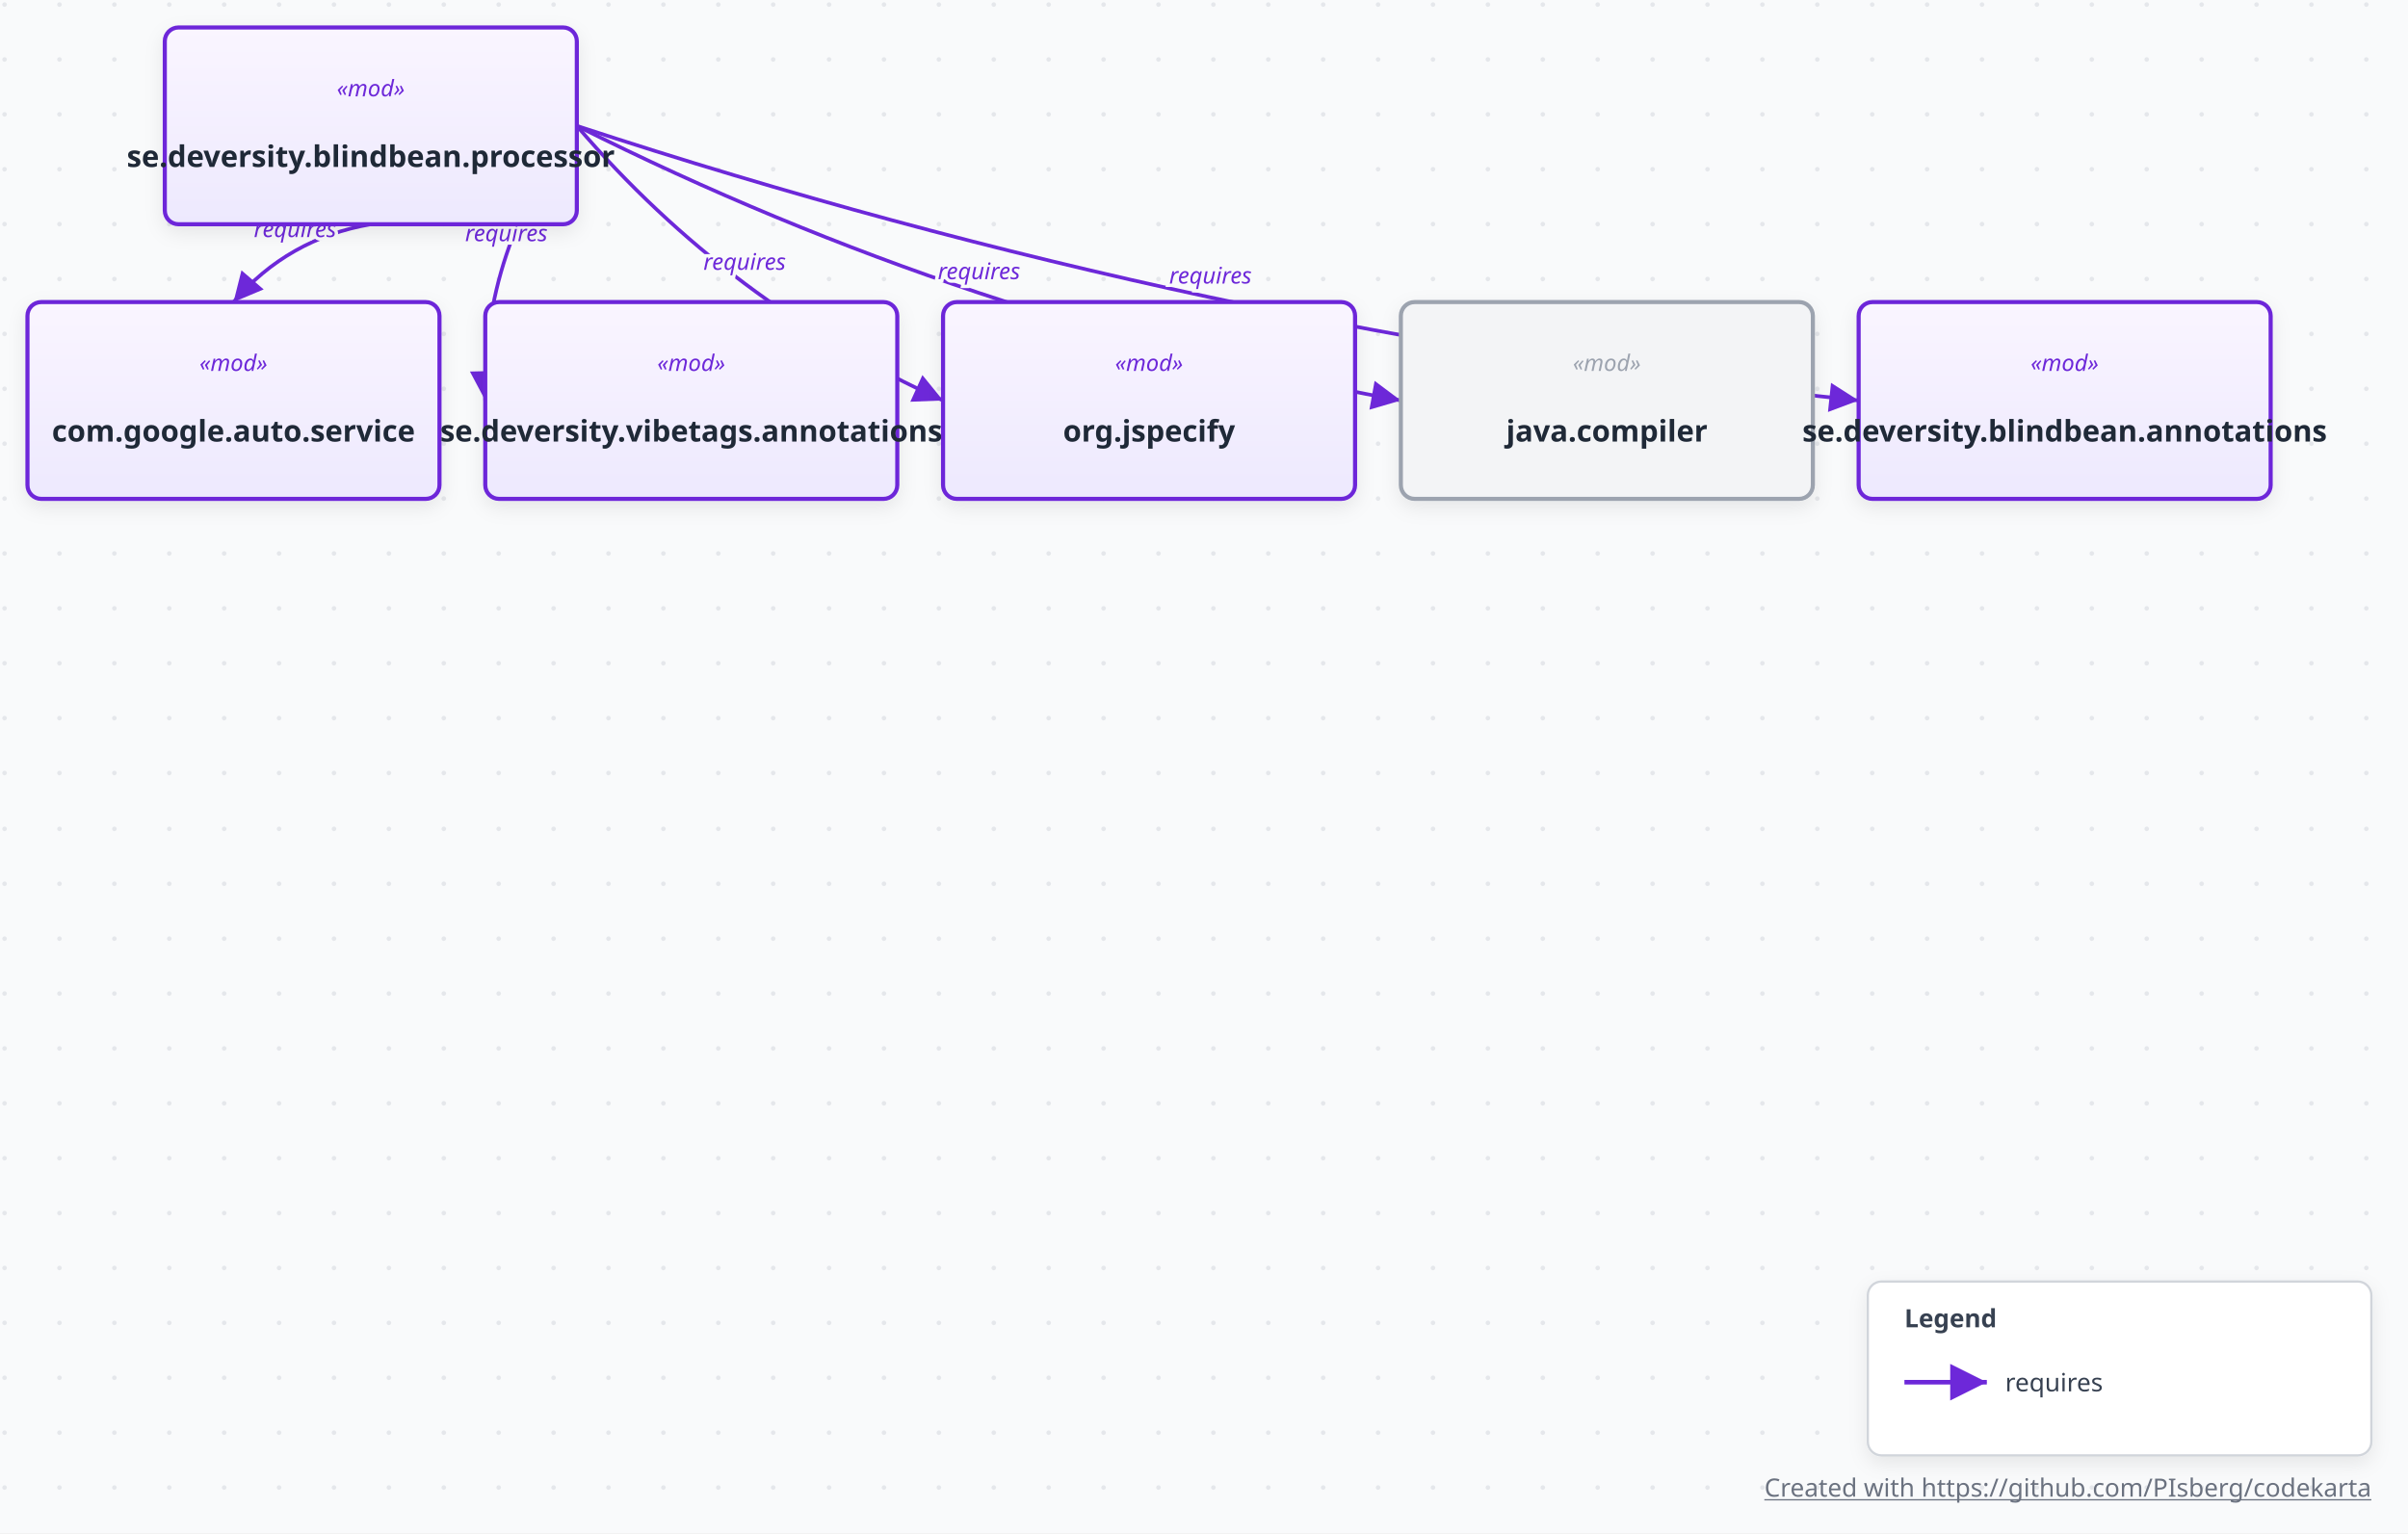
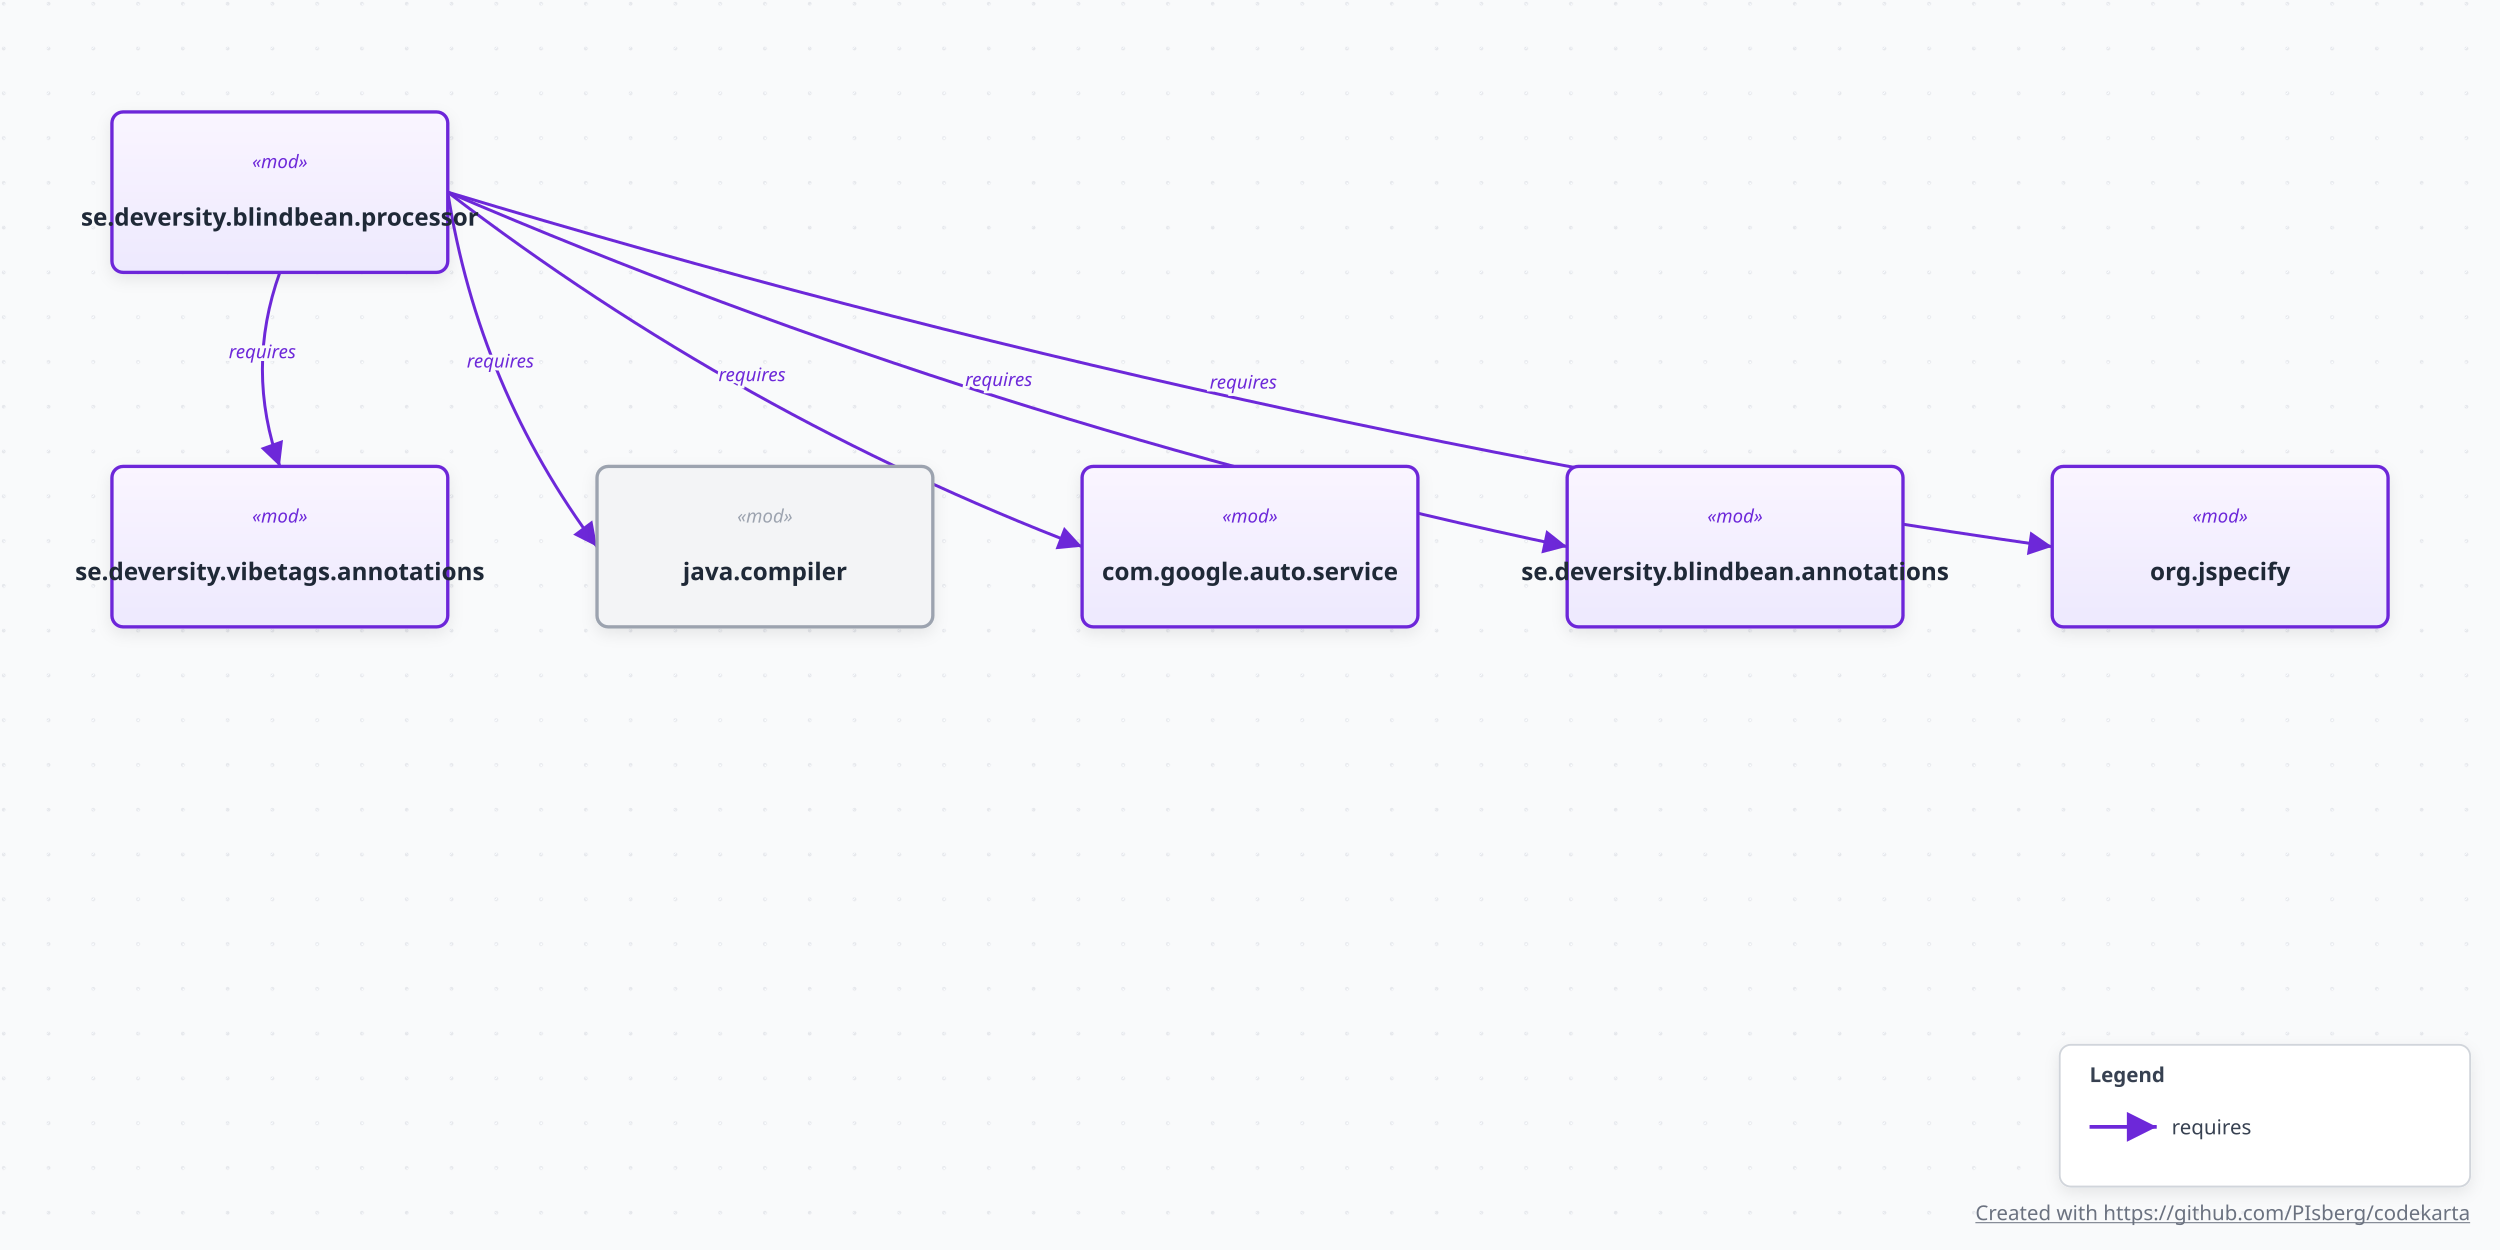
- <svg xmlns="http://www.w3.org/2000/svg" width="1052" height="670" viewBox="0 0 1052 670">
+ <svg xmlns="http://www.w3.org/2000/svg" width="1340" height="670" viewBox="0 0 1340 670">
  <defs>
    <style>
svg { font-family: 'Outfit', 'Inter', -apple-system, BlinkMacSystemFont, 'Segoe UI', sans-serif; }
text { font-family: 'Outfit', 'Inter', -apple-system, BlinkMacSystemFont, 'Segoe UI', sans-serif !important; }
.node-rect { transition: filter 0.2s ease, stroke-width 0.2s ease, stroke 0.2s ease; }
.node-rect:hover { stroke-width: 2.2 !important; filter: drop-shadow(0 8px 16px rgba(15, 23, 42, 0.12)) !important; }
.edge-line { stroke-linecap: round; stroke-linejoin: round; transition: stroke-width 0.2s ease; }
.edge-line:hover { stroke-width: 2.5 !important; }
.edge-label { paint-order: stroke; stroke: #f9fafb; stroke-width: 3; font-weight: 500; }
.diagram-attribution { fill: #9ca3af; text-decoration: none; transition: fill 0.2s ease; }
.diagram-attribution:hover { fill: #4b5563; text-decoration: underline; }
.group-rect { transition: stroke-width 0.2s ease; }
.node-label { pointer-events: none; }
</style>
    <filter id="nodeShadow" x="-20%" y="-20%" width="140%" height="140%">
      <feDropShadow dx="0" dy="3" stdDeviation="4" flood-color="#0f172a" flood-opacity="0.08" />
    </filter>
    <linearGradient id="grad-CLASS" x1="0%" y1="0%" x2="0%" y2="100%">
      <stop offset="0%" stop-color="#ffffff" />
      <stop offset="100%" stop-color="#f3f4f6" />
    </linearGradient>
    <linearGradient id="grad-INTERFACE" x1="0%" y1="0%" x2="0%" y2="100%">
      <stop offset="0%" stop-color="#eff6ff" />
      <stop offset="100%" stop-color="#dbeafe" />
    </linearGradient>
    <linearGradient id="grad-MODULE" x1="0%" y1="0%" x2="0%" y2="100%">
      <stop offset="0%" stop-color="#faf5ff" />
      <stop offset="100%" stop-color="#ede9fe" />
    </linearGradient>
    <linearGradient id="grad-METHOD" x1="0%" y1="0%" x2="0%" y2="100%">
      <stop offset="0%" stop-color="#fffbeb" />
      <stop offset="100%" stop-color="#fef3c7" />
    </linearGradient>
    <linearGradient id="grad-PACKAGE" x1="0%" y1="0%" x2="0%" y2="100%">
      <stop offset="0%" stop-color="#ecfdf5" />
      <stop offset="100%" stop-color="#d1fae5" />
    </linearGradient>
    <linearGradient id="grad-EXCEPTION" x1="0%" y1="0%" x2="0%" y2="100%">
      <stop offset="0%" stop-color="#fef2f2" />
      <stop offset="100%" stop-color="#fee2e2" />
    </linearGradient>
    <linearGradient id="grad-STATE" x1="0%" y1="0%" x2="0%" y2="100%">
      <stop offset="0%" stop-color="#f0f9ff" />
      <stop offset="100%" stop-color="#e0f2fe" />
    </linearGradient>
    <pattern id="dotGrid" width="24" height="24" patternUnits="userSpaceOnUse">
      <circle cx="2" cy="2" r="1" fill="#e5e7eb" />
    </pattern>
    <marker id="marker-filled-6d28d9" markerWidth="10" markerHeight="8" refX="8" refY="4" orient="auto">
      <path d="M0,0 L8,4 L0,8 Z" fill="#6d28d9" />
    </marker>
  </defs>
-   <rect width="1052" height="670" fill="#f9fafb" />
-   <rect width="1052" height="670" fill="url(#dotGrid)" />
-   <path class="edge-line" data-source="se.deversity.blindbean.processor" data-target="java.compiler" data-type="REQUIRES" d="M252.0 55.0 Q423.3 141.0 612.0 175.0" fill="none" stroke="#6d28d9" stroke-width="1.6" marker-end="url(#marker-filled-6d28d9)" />
-   <text class="edge-label" data-source="se.deversity.blindbean.processor" data-target="java.compiler" data-type="REQUIRES" x="427.7" y="122.0" text-anchor="middle" font-family="sans-serif" font-size="10" fill="#6d28d9" font-style="italic">requires</text>
-   <path class="edge-line" data-source="se.deversity.blindbean.processor" data-target="se.deversity.blindbean.annotations" data-type="REQUIRES" d="M252.0 55.0 Q525.6 144.9 812.0 175.0" fill="none" stroke="#6d28d9" stroke-width="1.6" marker-end="url(#marker-filled-6d28d9)" />
-   <text class="edge-label" data-source="se.deversity.blindbean.processor" data-target="se.deversity.blindbean.annotations" data-type="REQUIRES" x="528.8" y="123.9" text-anchor="middle" font-family="sans-serif" font-size="10" fill="#6d28d9" font-style="italic">requires</text>
-   <path class="edge-line" data-source="se.deversity.blindbean.processor" data-target="com.google.auto.service" data-type="REQUIRES" d="M162.0 98.0 Q125.9 104.2 102.0 132.0" fill="none" stroke="#6d28d9" stroke-width="1.6" marker-end="url(#marker-filled-6d28d9)" />
-   <text class="edge-label" data-source="se.deversity.blindbean.processor" data-target="com.google.auto.service" data-type="REQUIRES" x="128.9" y="103.6" text-anchor="middle" font-family="sans-serif" font-size="10" fill="#6d28d9" font-style="italic">requires</text>
-   <path class="edge-line" data-source="se.deversity.blindbean.processor" data-target="se.deversity.vibetags.annotations" data-type="REQUIRES" d="M252.0 55.0 Q210.4 107.8 212.0 175.0" fill="none" stroke="#6d28d9" stroke-width="1.6" marker-end="url(#marker-filled-6d28d9)" />
-   <text class="edge-label" data-source="se.deversity.blindbean.processor" data-target="se.deversity.vibetags.annotations" data-type="REQUIRES" x="221.2" y="105.4" text-anchor="middle" font-family="sans-serif" font-size="10" fill="#6d28d9" font-style="italic">requires</text>
-   <path class="edge-line" data-source="se.deversity.blindbean.processor" data-target="org.jspecify" data-type="REQUIRES" d="M252.0 55.0 Q318.7 132.8 412.0 175.0" fill="none" stroke="#6d28d9" stroke-width="1.6" marker-end="url(#marker-filled-6d28d9)" />
-   <text class="edge-label" data-source="se.deversity.blindbean.processor" data-target="org.jspecify" data-type="REQUIRES" x="325.3" y="117.9" text-anchor="middle" font-family="sans-serif" font-size="10" fill="#6d28d9" font-style="italic">requires</text>
+   <rect width="1340" height="670" fill="#f9fafb" />
+   <rect width="1340" height="670" fill="url(#dotGrid)" />
+   <path class="edge-line" data-source="se.deversity.blindbean.processor" data-target="java.compiler" data-type="REQUIRES" d="M240.0 103.0 Q256.4 207.9 320.0 293.0" fill="none" stroke="#6d28d9" stroke-width="1.6" marker-end="url(#marker-filled-6d28d9)" />
+   <text class="edge-label" data-source="se.deversity.blindbean.processor" data-target="java.compiler" data-type="REQUIRES" x="268.2" y="197.0" text-anchor="middle" font-family="sans-serif" font-size="10" fill="#6d28d9" font-style="italic">requires</text>
+   <path class="edge-line" data-source="se.deversity.blindbean.processor" data-target="se.deversity.blindbean.annotations" data-type="REQUIRES" d="M240.0 103.0 Q530.5 227.9 840.0 293.0" fill="none" stroke="#6d28d9" stroke-width="1.6" marker-end="url(#marker-filled-6d28d9)" />
+   <text class="edge-label" data-source="se.deversity.blindbean.processor" data-target="se.deversity.blindbean.annotations" data-type="REQUIRES" x="535.3" y="206.9" text-anchor="middle" font-family="sans-serif" font-size="10" fill="#6d28d9" font-style="italic">requires</text>
+   <path class="edge-line" data-source="se.deversity.blindbean.processor" data-target="com.google.auto.service" data-type="REQUIRES" d="M240.0 103.0 Q396.3 222.6 580.0 293.0" fill="none" stroke="#6d28d9" stroke-width="1.6" marker-end="url(#marker-filled-6d28d9)" />
+   <text class="edge-label" data-source="se.deversity.blindbean.processor" data-target="com.google.auto.service" data-type="REQUIRES" x="403.1" y="204.3" text-anchor="middle" font-family="sans-serif" font-size="10" fill="#6d28d9" font-style="italic">requires</text>
+   <path class="edge-line" data-source="se.deversity.blindbean.processor" data-target="se.deversity.vibetags.annotations" data-type="REQUIRES" d="M150.0 146.0 Q131.3 198.0 150.0 250.0" fill="none" stroke="#6d28d9" stroke-width="1.6" marker-end="url(#marker-filled-6d28d9)" />
+   <text class="edge-label" data-source="se.deversity.blindbean.processor" data-target="se.deversity.vibetags.annotations" data-type="REQUIRES" x="140.6" y="192.0" text-anchor="middle" font-family="sans-serif" font-size="10" fill="#6d28d9" font-style="italic">requires</text>
+   <path class="edge-line" data-source="se.deversity.blindbean.processor" data-target="org.jspecify" data-type="REQUIRES" d="M240.0 103.0 Q662.8 230.5 1100.0 293.0" fill="none" stroke="#6d28d9" stroke-width="1.6" marker-end="url(#marker-filled-6d28d9)" />
+   <text class="edge-label" data-source="se.deversity.blindbean.processor" data-target="org.jspecify" data-type="REQUIRES" x="666.4" y="208.3" text-anchor="middle" font-family="sans-serif" font-size="10" fill="#6d28d9" font-style="italic">requires</text>
  <g id="se.deversity.blindbean.processor">
-     <rect class="node-rect" x="72.0" y="12.0" width="180.0" height="86.0" rx="6.0" fill="url(#grad-MODULE)" stroke="#6d28d9" stroke-width="1.8" filter="url(#nodeShadow)" />
-     <text class="node-label" x="162.0" y="42.1" text-anchor="middle" font-family="sans-serif" font-size="10" fill="#6d28d9" font-style="italic">«mod»</text>
-     <text class="node-label" x="162.0" y="67.9" text-anchor="middle" dominant-baseline="central" font-family="sans-serif" font-size="13" font-weight="bold" fill="#1f2937">se.deversity.blindbean.processor</text>
+     <rect class="node-rect" x="60.0" y="60.0" width="180.0" height="86.0" rx="6.0" fill="url(#grad-MODULE)" stroke="#6d28d9" stroke-width="1.8" filter="url(#nodeShadow)" />
+     <text class="node-label" x="150.0" y="90.1" text-anchor="middle" font-family="sans-serif" font-size="10" fill="#6d28d9" font-style="italic">«mod»</text>
+     <text class="node-label" x="150.0" y="115.9" text-anchor="middle" dominant-baseline="central" font-family="sans-serif" font-size="13" font-weight="bold" fill="#1f2937">se.deversity.blindbean.processor</text>
  </g>
  <g id="java.compiler">
-     <rect class="node-rect" x="612.0" y="132.0" width="180.0" height="86.0" rx="6.0" fill="#f3f4f6" stroke="#9ca3af" stroke-width="1.8" filter="url(#nodeShadow)" />
-     <text class="node-label" x="702.0" y="162.1" text-anchor="middle" font-family="sans-serif" font-size="10" fill="#9ca3af" font-style="italic">«mod»</text>
-     <text class="node-label" x="702.0" y="187.9" text-anchor="middle" dominant-baseline="central" font-family="sans-serif" font-size="13" font-weight="bold" fill="#1f2937">java.compiler</text>
+     <rect class="node-rect" x="320.0" y="250.0" width="180.0" height="86.0" rx="6.0" fill="#f3f4f6" stroke="#9ca3af" stroke-width="1.8" filter="url(#nodeShadow)" />
+     <text class="node-label" x="410.0" y="280.1" text-anchor="middle" font-family="sans-serif" font-size="10" fill="#9ca3af" font-style="italic">«mod»</text>
+     <text class="node-label" x="410.0" y="305.9" text-anchor="middle" dominant-baseline="central" font-family="sans-serif" font-size="13" font-weight="bold" fill="#1f2937">java.compiler</text>
  </g>
  <g id="se.deversity.blindbean.annotations">
-     <rect class="node-rect" x="812.0" y="132.0" width="180.0" height="86.0" rx="6.0" fill="url(#grad-MODULE)" stroke="#6d28d9" stroke-width="1.8" filter="url(#nodeShadow)" />
-     <text class="node-label" x="902.0" y="162.1" text-anchor="middle" font-family="sans-serif" font-size="10" fill="#6d28d9" font-style="italic">«mod»</text>
-     <text class="node-label" x="902.0" y="187.9" text-anchor="middle" dominant-baseline="central" font-family="sans-serif" font-size="13" font-weight="bold" fill="#1f2937">se.deversity.blindbean.annotations</text>
+     <rect class="node-rect" x="840.0" y="250.0" width="180.0" height="86.0" rx="6.0" fill="url(#grad-MODULE)" stroke="#6d28d9" stroke-width="1.8" filter="url(#nodeShadow)" />
+     <text class="node-label" x="930.0" y="280.1" text-anchor="middle" font-family="sans-serif" font-size="10" fill="#6d28d9" font-style="italic">«mod»</text>
+     <text class="node-label" x="930.0" y="305.9" text-anchor="middle" dominant-baseline="central" font-family="sans-serif" font-size="13" font-weight="bold" fill="#1f2937">se.deversity.blindbean.annotations</text>
  </g>
  <g id="com.google.auto.service">
-     <rect class="node-rect" x="12.0" y="132.0" width="180.0" height="86.0" rx="6.0" fill="url(#grad-MODULE)" stroke="#6d28d9" stroke-width="1.8" filter="url(#nodeShadow)" />
-     <text class="node-label" x="102.0" y="162.1" text-anchor="middle" font-family="sans-serif" font-size="10" fill="#6d28d9" font-style="italic">«mod»</text>
-     <text class="node-label" x="102.0" y="187.9" text-anchor="middle" dominant-baseline="central" font-family="sans-serif" font-size="13" font-weight="bold" fill="#1f2937">com.google.auto.service</text>
+     <rect class="node-rect" x="580.0" y="250.0" width="180.0" height="86.0" rx="6.0" fill="url(#grad-MODULE)" stroke="#6d28d9" stroke-width="1.8" filter="url(#nodeShadow)" />
+     <text class="node-label" x="670.0" y="280.1" text-anchor="middle" font-family="sans-serif" font-size="10" fill="#6d28d9" font-style="italic">«mod»</text>
+     <text class="node-label" x="670.0" y="305.9" text-anchor="middle" dominant-baseline="central" font-family="sans-serif" font-size="13" font-weight="bold" fill="#1f2937">com.google.auto.service</text>
  </g>
  <g id="se.deversity.vibetags.annotations">
-     <rect class="node-rect" x="212.0" y="132.0" width="180.0" height="86.0" rx="6.0" fill="url(#grad-MODULE)" stroke="#6d28d9" stroke-width="1.8" filter="url(#nodeShadow)" />
-     <text class="node-label" x="302.0" y="162.1" text-anchor="middle" font-family="sans-serif" font-size="10" fill="#6d28d9" font-style="italic">«mod»</text>
-     <text class="node-label" x="302.0" y="187.9" text-anchor="middle" dominant-baseline="central" font-family="sans-serif" font-size="13" font-weight="bold" fill="#1f2937">se.deversity.vibetags.annotations</text>
+     <rect class="node-rect" x="60.0" y="250.0" width="180.0" height="86.0" rx="6.0" fill="url(#grad-MODULE)" stroke="#6d28d9" stroke-width="1.8" filter="url(#nodeShadow)" />
+     <text class="node-label" x="150.0" y="280.1" text-anchor="middle" font-family="sans-serif" font-size="10" fill="#6d28d9" font-style="italic">«mod»</text>
+     <text class="node-label" x="150.0" y="305.9" text-anchor="middle" dominant-baseline="central" font-family="sans-serif" font-size="13" font-weight="bold" fill="#1f2937">se.deversity.vibetags.annotations</text>
  </g>
  <g id="org.jspecify">
-     <rect class="node-rect" x="412.0" y="132.0" width="180.0" height="86.0" rx="6.0" fill="url(#grad-MODULE)" stroke="#6d28d9" stroke-width="1.8" filter="url(#nodeShadow)" />
-     <text class="node-label" x="502.0" y="162.1" text-anchor="middle" font-family="sans-serif" font-size="10" fill="#6d28d9" font-style="italic">«mod»</text>
-     <text class="node-label" x="502.0" y="187.9" text-anchor="middle" dominant-baseline="central" font-family="sans-serif" font-size="13" font-weight="bold" fill="#1f2937">org.jspecify</text>
+     <rect class="node-rect" x="1100.0" y="250.0" width="180.0" height="86.0" rx="6.0" fill="url(#grad-MODULE)" stroke="#6d28d9" stroke-width="1.8" filter="url(#nodeShadow)" />
+     <text class="node-label" x="1190.0" y="280.1" text-anchor="middle" font-family="sans-serif" font-size="10" fill="#6d28d9" font-style="italic">«mod»</text>
+     <text class="node-label" x="1190.0" y="305.9" text-anchor="middle" dominant-baseline="central" font-family="sans-serif" font-size="13" font-weight="bold" fill="#1f2937">org.jspecify</text>
  </g>
-   <rect x="816.0" y="560.0" width="220.0" height="76.0" rx="6" fill="#ffffff" stroke="#d1d5db" stroke-width="1" filter="url(#nodeShadow)" />
-   <text x="832.0" y="580.0" font-family="sans-serif" font-size="11" font-weight="bold" fill="#374151">Legend</text>
-   <line x1="832.0" y1="604.0" x2="868.0" y2="604.0" stroke="#6d28d9" stroke-width="2" marker-end="url(#marker-filled-6d28d9)" />
-   <text x="876.0" y="608.0" font-family="sans-serif" font-size="11" fill="#374151">requires</text>
+   <rect x="1104.0" y="560.0" width="220.0" height="76.0" rx="6" fill="#ffffff" stroke="#d1d5db" stroke-width="1" filter="url(#nodeShadow)" />
+   <text x="1120.0" y="580.0" font-family="sans-serif" font-size="11" font-weight="bold" fill="#374151">Legend</text>
+   <line x1="1120.0" y1="604.0" x2="1156.0" y2="604.0" stroke="#6d28d9" stroke-width="2" marker-end="url(#marker-filled-6d28d9)" />
+   <text x="1164.0" y="608.0" font-family="sans-serif" font-size="11" fill="#374151">requires</text>
  <a class="diagram-attribution" href="https://github.com/PIsberg/codekarta" target="_blank" rel="noopener noreferrer">
-     <text x="1036.0" y="654.0" text-anchor="end" font-family="sans-serif" font-size="11" fill="#6b7280" text-decoration="underline">Created with https://github.com/PIsberg/codekarta</text>
+     <text x="1324.0" y="654.0" text-anchor="end" font-family="sans-serif" font-size="11" fill="#6b7280" text-decoration="underline">Created with https://github.com/PIsberg/codekarta</text>
  </a>
</svg>
